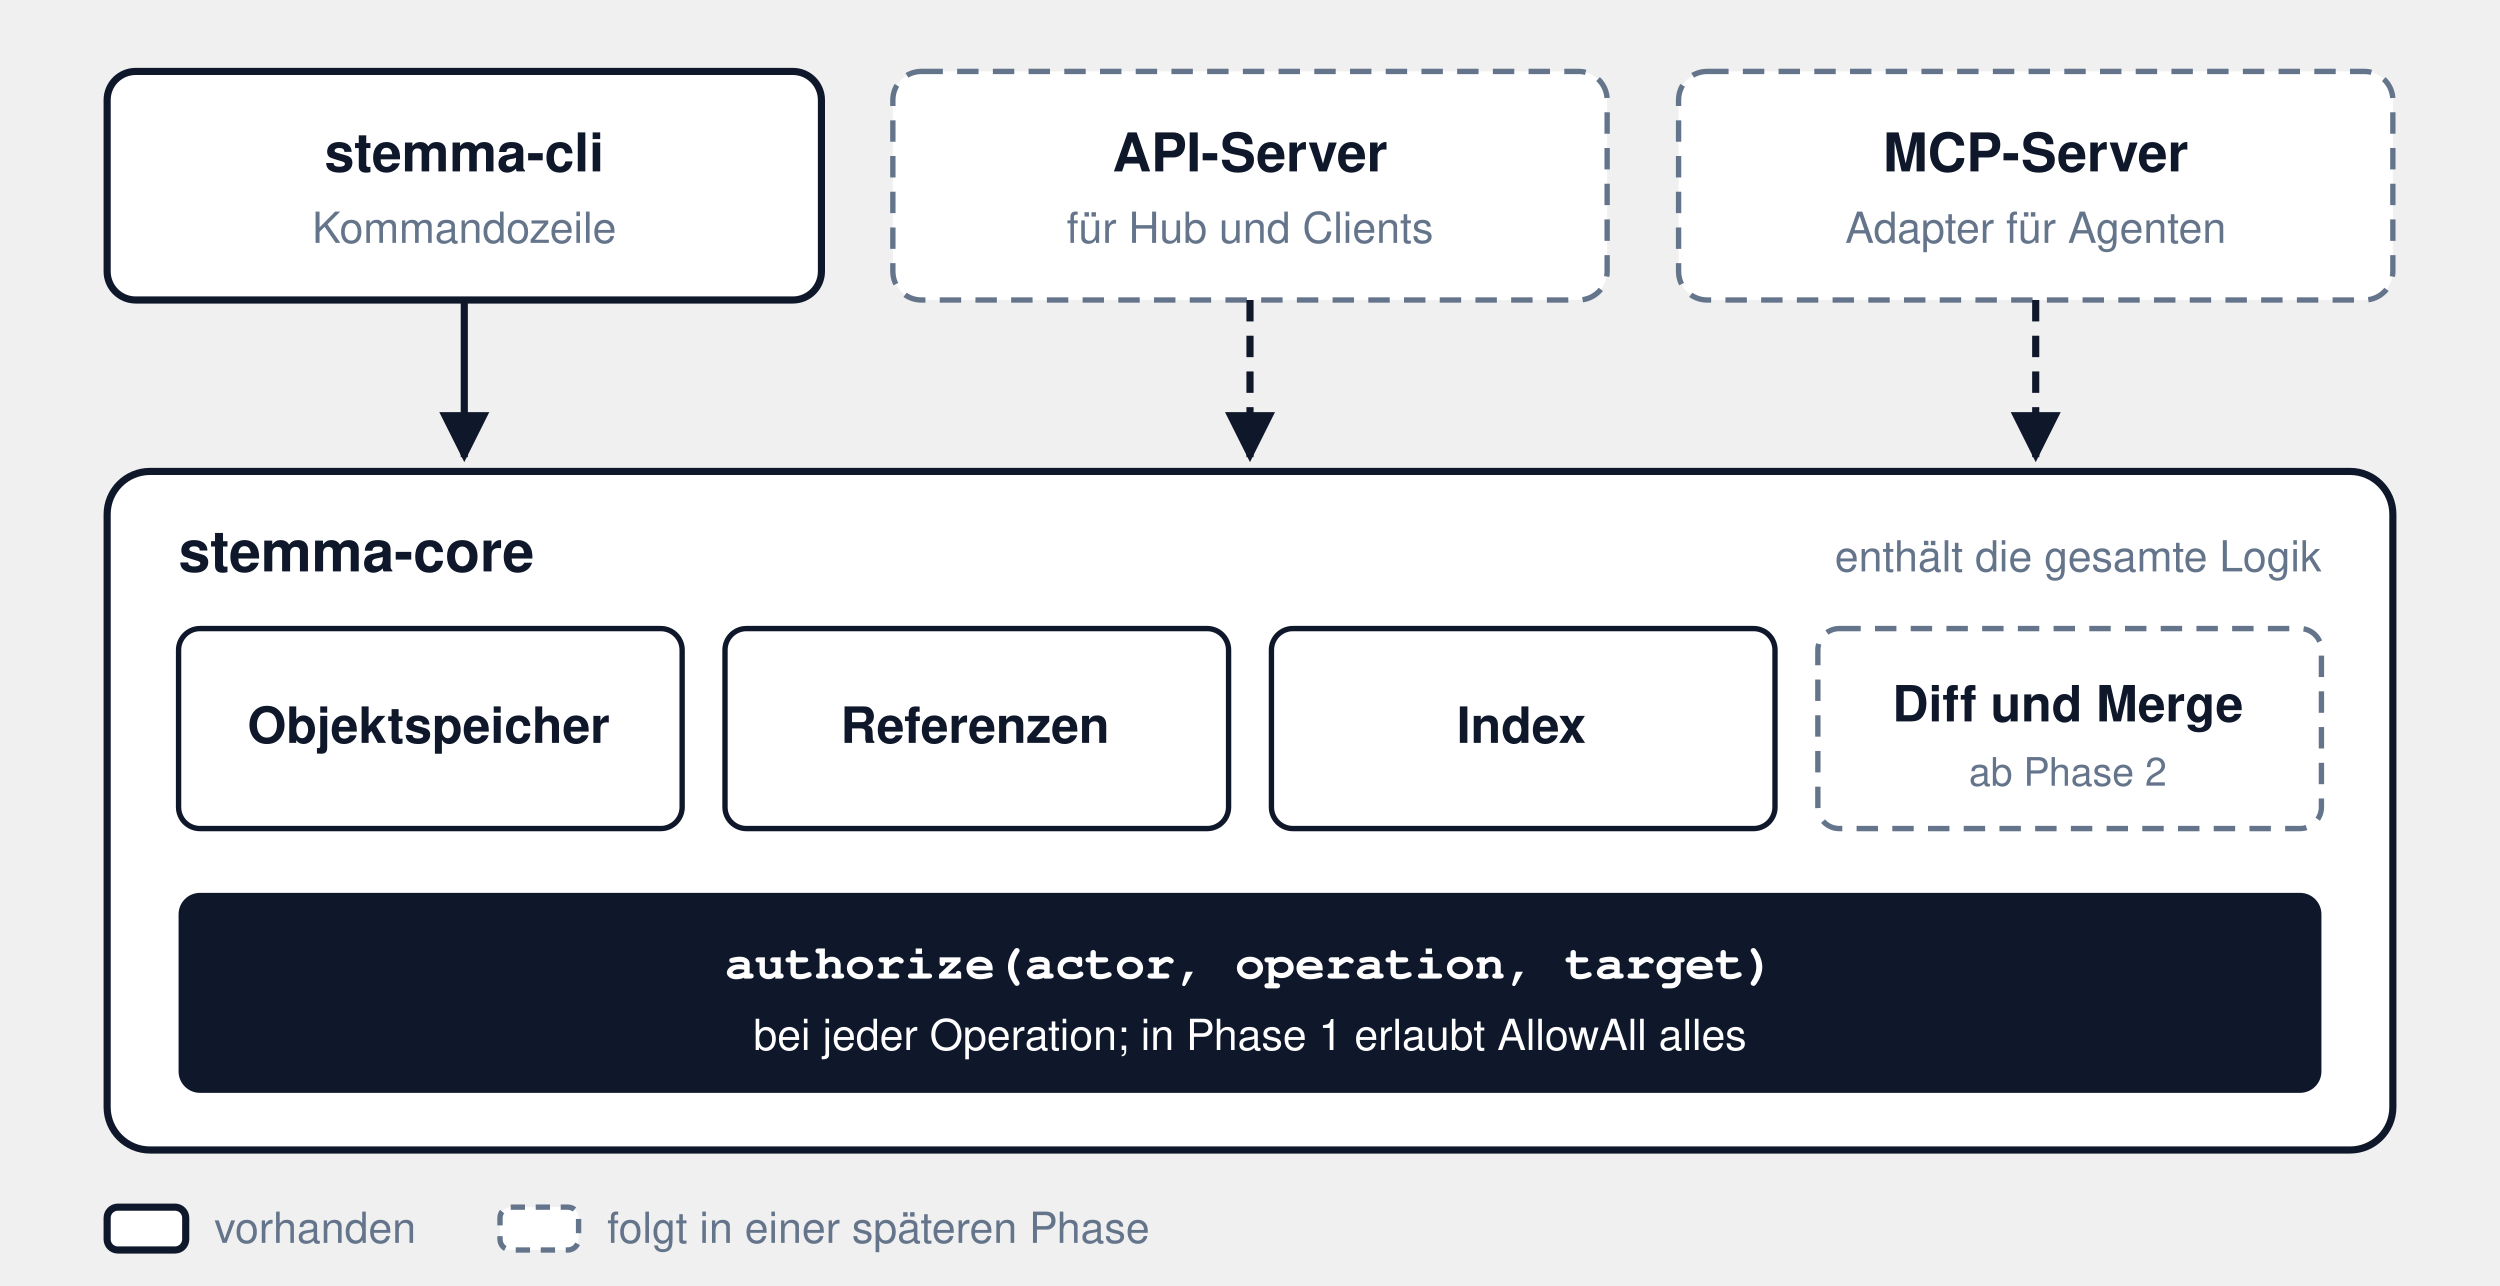
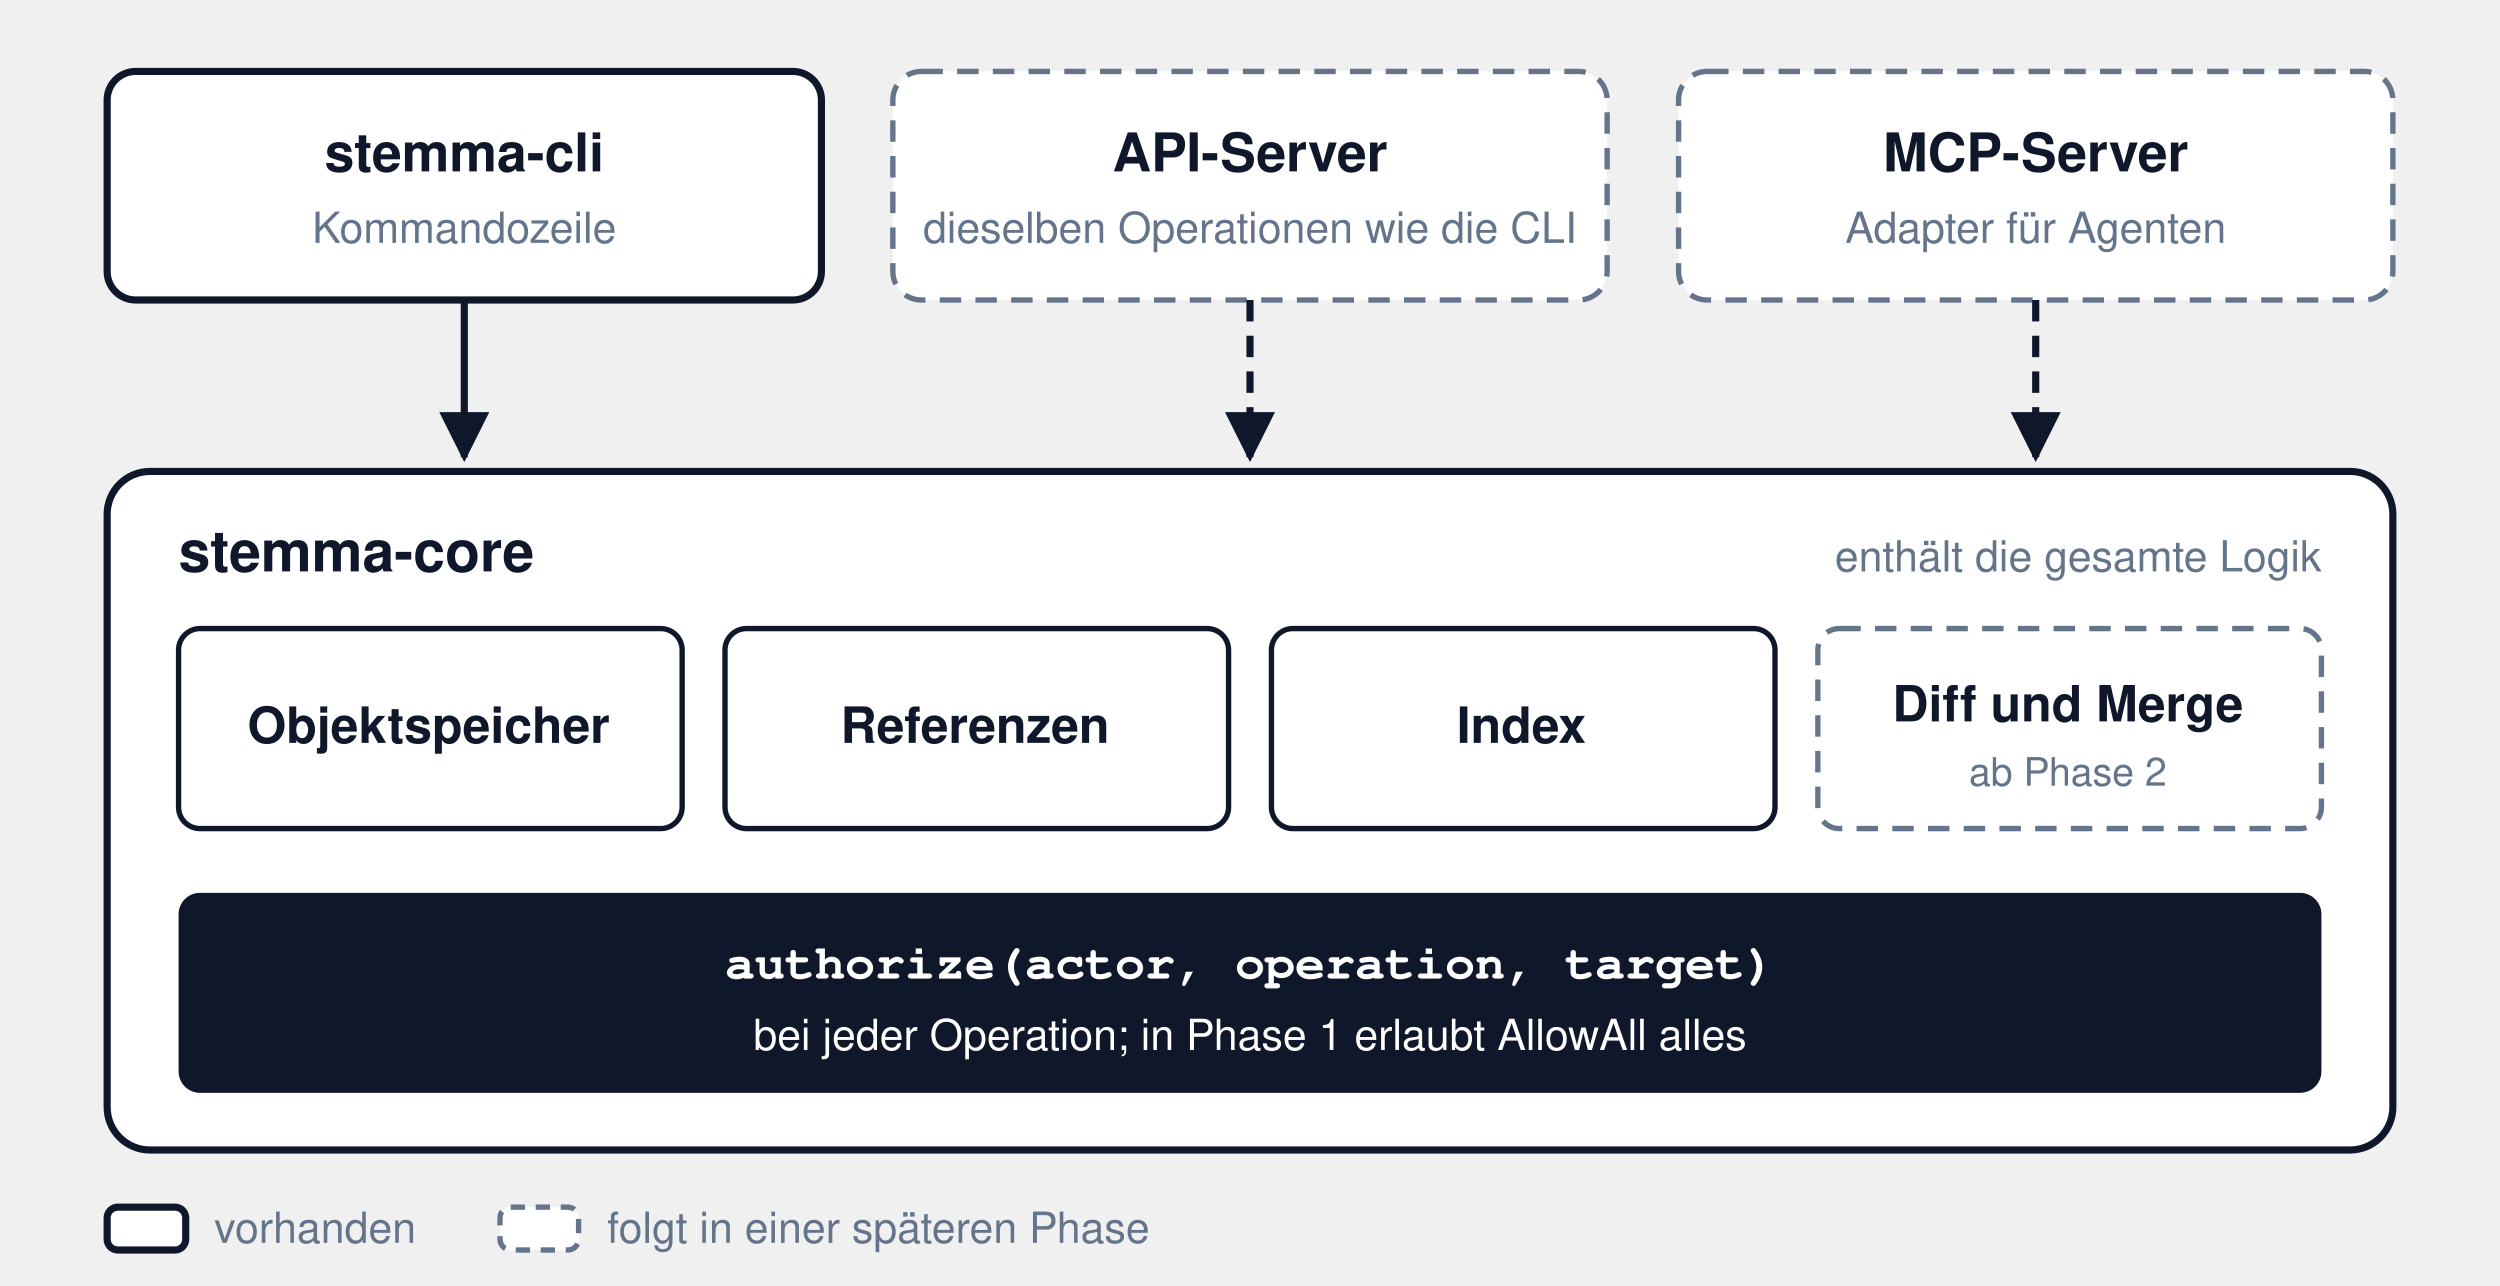
<svg xmlns="http://www.w3.org/2000/svg" viewBox="0 0 700 360" font-family="Helvetica, Arial, sans-serif">
  <defs>
    <marker id="arrow" viewBox="0 0 10 10" refX="9" refY="5" markerWidth="7" markerHeight="7" orient="auto">
      <path d="M0,0 L10,5 L0,10 z" fill="#0F172A" />
    </marker>
  </defs>
  <g stroke-width="1.5">
    <rect x="30" y="20" width="200" height="64" rx="8" fill="#FFFFFF" stroke="#0F172A" stroke-width="2" />
    <rect x="250" y="20" width="200" height="64" rx="8" fill="#FFFFFF" stroke="#64748B" stroke-dasharray="6 4" />
    <rect x="470" y="20" width="200" height="64" rx="8" fill="#FFFFFF" stroke="#64748B" stroke-dasharray="6 4" />
  </g>
  <g text-anchor="middle">
    <text x="130" y="48" font-size="15" font-weight="bold" fill="#0F172A">stemma-cli</text>
    <text x="130" y="68" font-size="12" fill="#64748B">Kommandozeile</text>
    <text x="350" y="48" font-size="15" font-weight="bold" fill="#0F172A">API-Server</text>
-     <text x="350" y="68" font-size="12" fill="#64748B">für Hub und Clients</text>
+     <text x="350" y="68" font-size="12" fill="#64748B">dieselben Operationen wie die CLI</text>
    <text x="570" y="48" font-size="15" font-weight="bold" fill="#0F172A">MCP-Server</text>
    <text x="570" y="68" font-size="12" fill="#64748B">Adapter für Agenten</text>
  </g>
  <g stroke="#0F172A" stroke-width="2" marker-end="url(#arrow)">
    <line x1="130" y1="84" x2="130" y2="128" />
    <line x1="350" y1="84" x2="350" y2="128" stroke-dasharray="6 4" />
    <line x1="570" y1="84" x2="570" y2="128" stroke-dasharray="6 4" />
  </g>
  <rect x="30" y="132" width="640" height="190" rx="12" fill="#FFFFFF" stroke="#0F172A" stroke-width="2" />
  <text x="50" y="160" font-size="16" font-weight="bold" fill="#0F172A">stemma-core</text>
  <text x="650" y="160" font-size="12" fill="#64748B" text-anchor="end">enthält die gesamte Logik</text>
  <g stroke-width="1.5" fill="#FFFFFF">
    <rect x="50" y="176" width="141" height="56" rx="6" stroke="#0F172A" />
    <rect x="203" y="176" width="141" height="56" rx="6" stroke="#0F172A" />
    <rect x="356" y="176" width="141" height="56" rx="6" stroke="#0F172A" />
    <rect x="509" y="176" width="141" height="56" rx="6" stroke="#64748B" stroke-dasharray="6 4" />
  </g>
  <g text-anchor="middle" font-size="14" font-weight="bold" fill="#0F172A">
    <text x="120" y="208">Objektspeicher</text>
    <text x="273" y="208">Referenzen</text>
    <text x="426" y="208">Index</text>
    <text x="579" y="202">Diff und Merge</text>
  </g>
  <text x="579" y="220" text-anchor="middle" font-size="11" fill="#64748B">ab Phase 2</text>
  <rect x="50" y="250" width="600" height="56" rx="6" fill="#0F172A" />
  <text x="350" y="274" text-anchor="middle" font-size="14" font-family="Courier, monospace" font-weight="bold" fill="#FFFFFF">authorize(actor, operation, target)</text>
  <text x="350" y="294" text-anchor="middle" font-size="12" fill="#FFFFFF">bei jeder Operation; in Phase 1 erlaubt AllowAll alles</text>
  <g font-size="12" fill="#64748B">
    <rect x="30" y="338" width="22" height="12" rx="3" fill="#FFFFFF" stroke="#0F172A" stroke-width="2" />
    <text x="60" y="348">vorhanden</text>
    <rect x="140" y="338" width="22" height="12" rx="3" fill="#FFFFFF" stroke="#64748B" stroke-width="1.5" stroke-dasharray="4 3" />
    <text x="170" y="348">folgt in einer späteren Phase</text>
  </g>
</svg>
